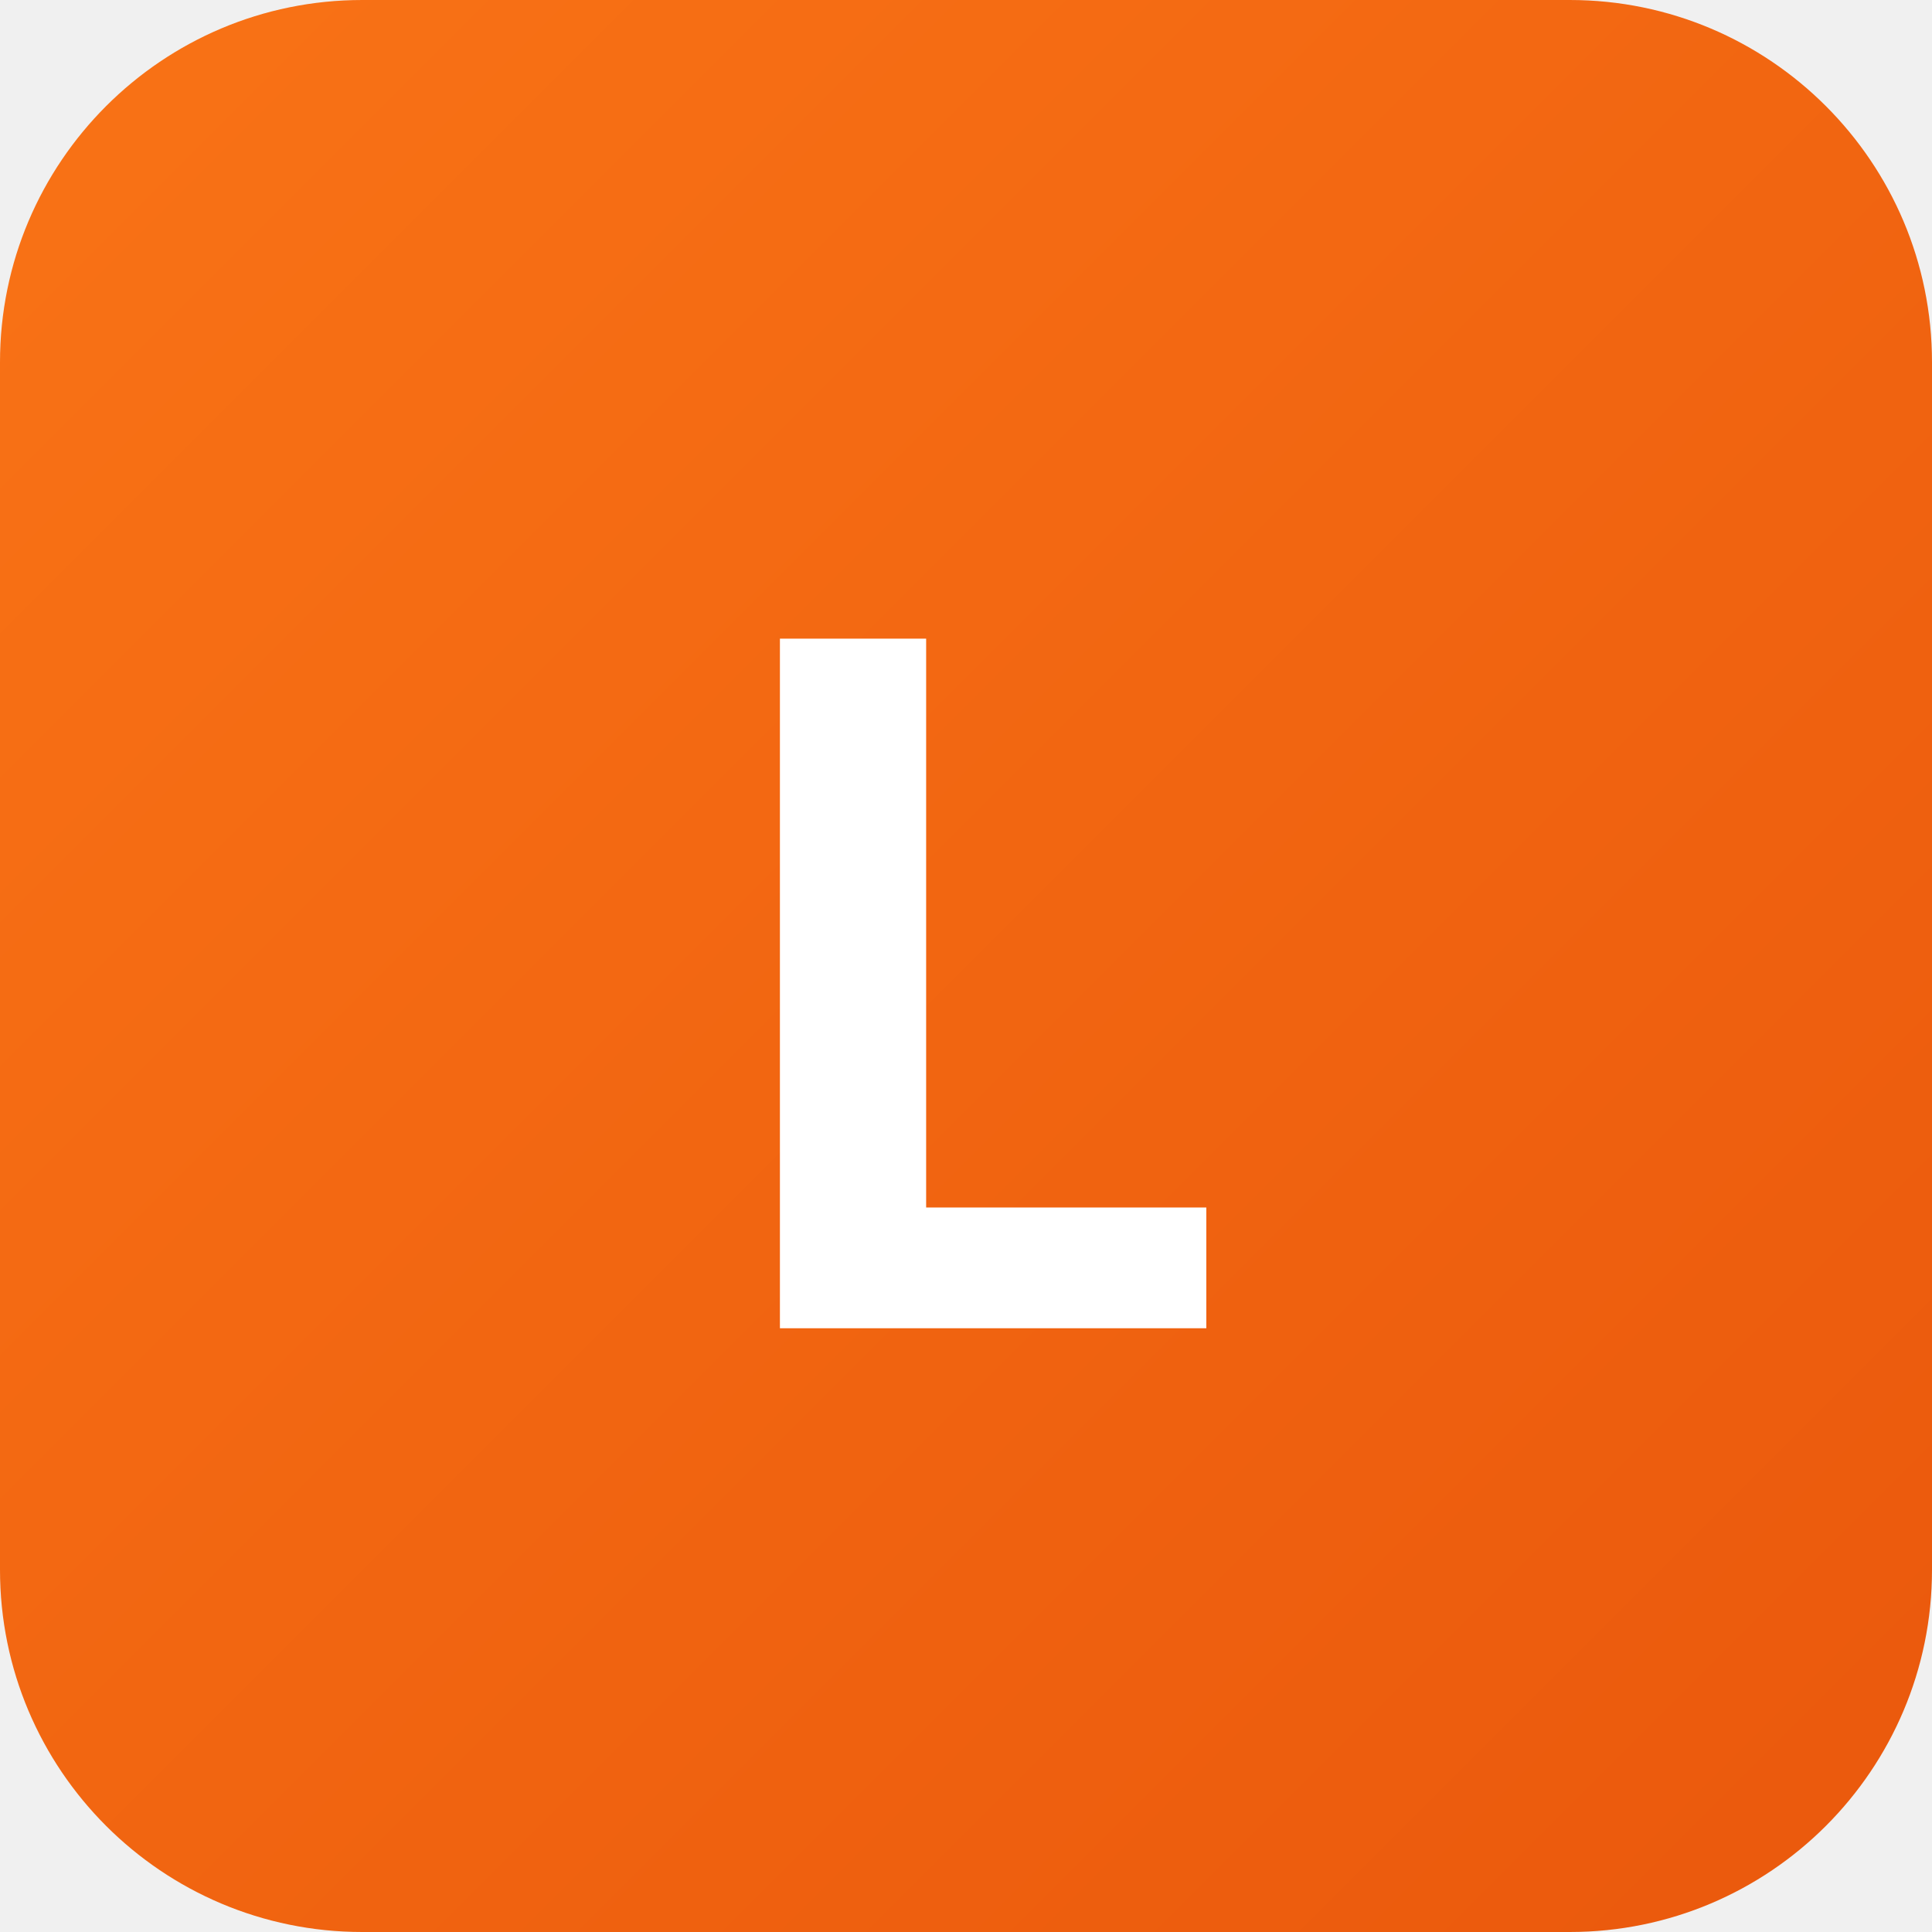
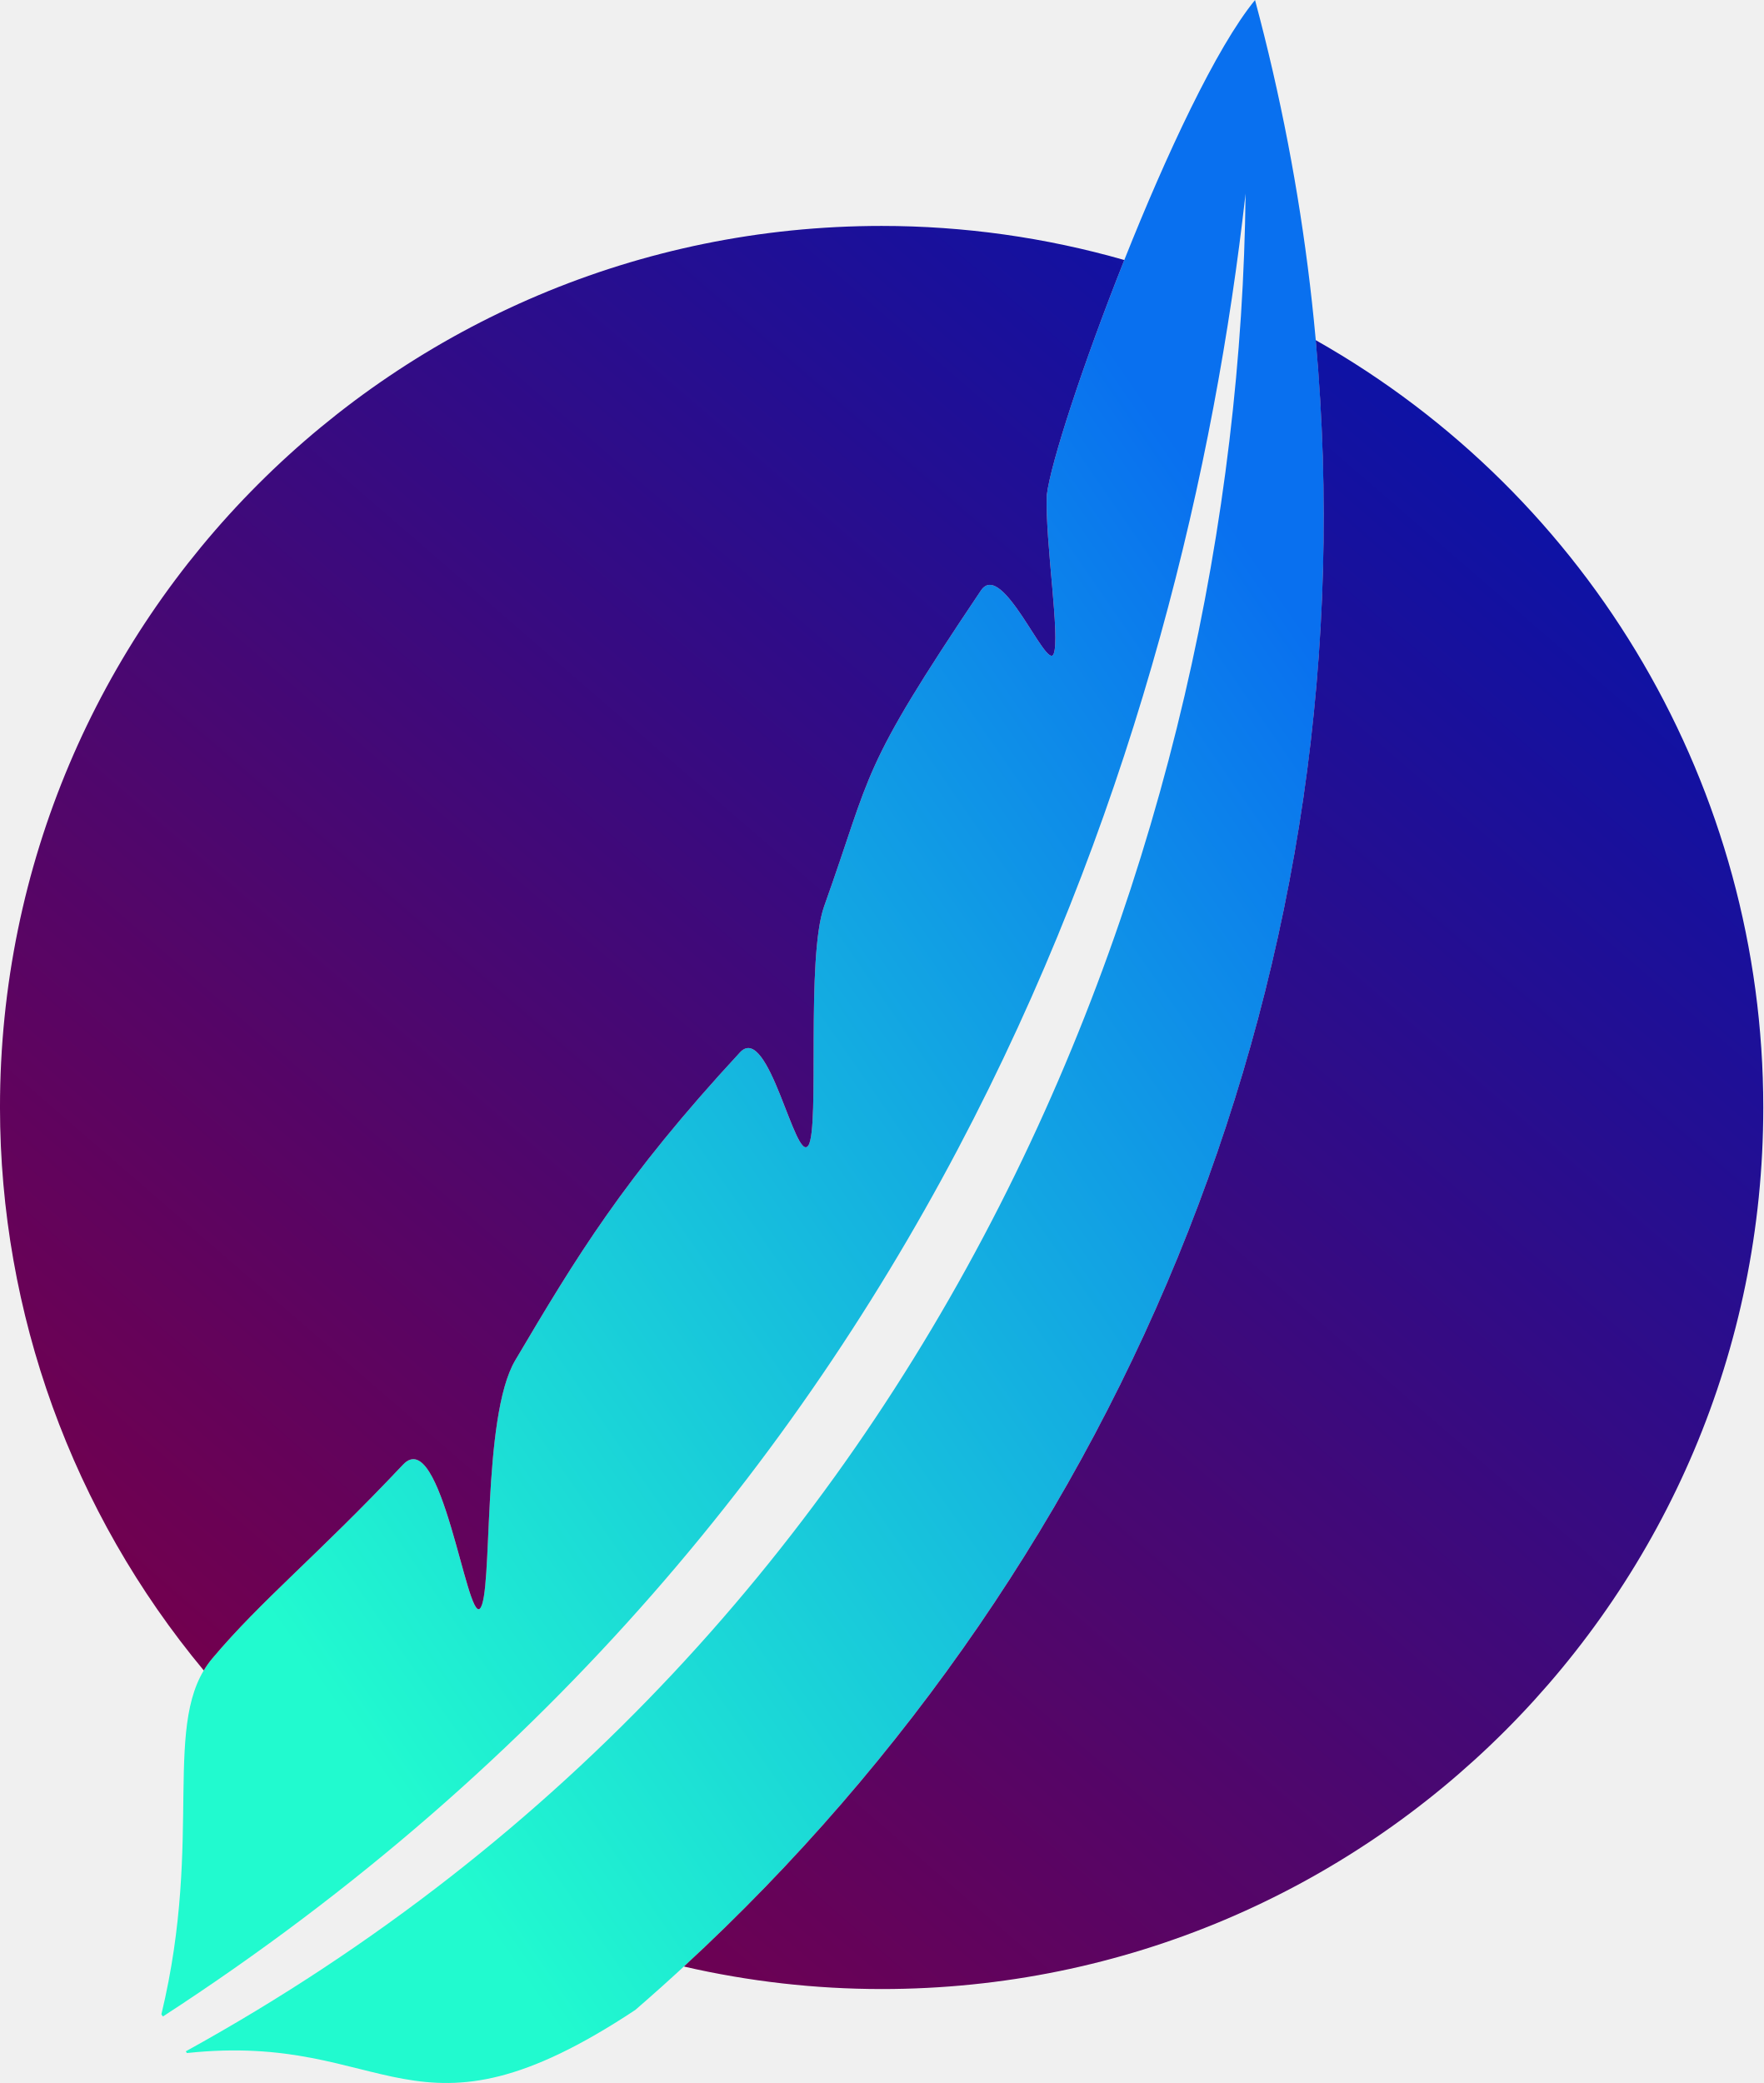
- <svg xmlns="http://www.w3.org/2000/svg" viewBox="0 0 32 32" width="32" height="32">
+ <svg xmlns="http://www.w3.org/2000/svg" xmlns:xlink="http://www.w3.org/1999/xlink" version="1.1" viewBox="39.31 0 433.4 512.01">
  <defs>
-     <linearGradient id="grad" x1="0%" y1="0%" x2="100%" y2="100%">
-       <stop offset="0%" stop-color="#f97316" />
-       <stop offset="100%" stop-color="#ea580c" />
+     <linearGradient id="linearGradient22708">
+       <stop stop-color="#21facf" offset="0" />
+       <stop stop-color="#0970ef" offset="1" />
    </linearGradient>
+     <linearGradient id="linearGradient6949" x1="68.454" x2="198.59" y1="246.73" y2="96.35" gradientTransform="translate(-5.754,-56.594)" gradientUnits="userSpaceOnUse">
+       <stop stop-color="#72004e" offset="0" />
+       <stop stop-color="#0015b1" offset="1" />
+     </linearGradient>
+     <linearGradient id="linearGradient22718" x1="56.735" x2="155.2" y1="246.96" y2="58.575" gradientUnits="userSpaceOnUse">
+       <stop stop-color="#4f00da" offset="0" />
+       <stop stop-color="#e5311b" offset="1" />
+     </linearGradient>
+     <linearGradient id="linearGradient23463" x1="68.454" x2="198.59" y1="246.73" y2="96.35" gradientUnits="userSpaceOnUse" xlink:href="#linearGradient22708" />
+     <linearGradient id="linearGradient903" x1="54.478" x2="192.1" y1="247.56" y2="9.809" gradientTransform="matrix(.87923 0 0 .87923 -9.551 48.787)" gradientUnits="userSpaceOnUse">
+       <stop stop-color="#dc180d" offset="0" />
+       <stop stop-color="#f96e20" offset=".5" />
+       <stop stop-color="#f4ce41" offset="1" />
+     </linearGradient>
+     <linearGradient id="linearGradient918" x1="39.468" x2="154.99" y1="204.22" y2="124.47" gradientUnits="userSpaceOnUse" xlink:href="#linearGradient22708" />
  </defs>
-   <rect width="32" height="32" rx="6" fill="url(#grad)" />
-   <text x="16" y="22" text-anchor="middle" fill="white" font-family="system-ui,sans-serif" font-size="16" font-weight="600">L</text>
+   <g transform="matrix(2.473 0 0 2.473 -4.8978 -4.8812)">
+     <path transform="translate(-5.5496,-57.412)" d="m148.16 59.393c-7.71 9.399-19.951 42.888-20.696 49.204-0.17 4.674 1.373 14.231 0.672 15.805-0.719 1.613-5.117-9.446-7.215-6.327-12.219 18.168-10.7 17.731-15.582 31.378-1.836 5.131-0.424 21.99-1.567 23.773-1.273 1.987-3.962-12.31-6.806-9.236-11.603 12.54-16.279 20.379-22.336 30.607-3.359 5.673-2.182 23.33-3.506 24.674-1.302 1.321-3.857-18.326-7.644-14.309-8.519 9.038-14.054 13.441-18.946 19.252-5.198 6.174-0.783 17.584-5.067 35.383l0.145 0.221c77.447-50.308 101.52-127.16 107.61-181.19-0.681 63.93-29.41 142.78-105.33 184.65l0.113 0.171c20.241-2.181 22.307 10.458 44.562-4.284 55.792-48.277 81.856-124.29 61.593-199.78z" display="none" fill="url(#linearGradient903)" />
+     <path transform="translate(-5.5498,-57.412)" d="m148.16 59.393c-7.71 9.399-19.951 42.888-20.696 49.204-0.17 4.674 1.373 14.231 0.672 15.805-0.719 1.613-5.117-9.446-7.215-6.327-12.219 18.168-10.7 17.731-15.582 31.378-1.836 5.131-0.424 21.99-1.567 23.773-1.273 1.987-3.962-12.31-6.806-9.236-11.603 12.54-16.279 20.379-22.336 30.607-3.359 5.673-2.182 23.33-3.506 24.674-1.302 1.321-3.857-18.326-7.644-14.309-8.519 9.038-14.054 13.441-18.946 19.252-5.198 6.174-0.783 17.584-5.067 35.383l0.145 0.221c77.447-50.308 101.52-127.16 107.61-181.19-0.681 63.93-29.41 142.78-105.33 184.65l0.113 0.171c20.241-2.181 22.307 10.458 44.562-4.284 55.792-48.277 81.856-124.29 61.593-199.78z" fill="url(#linearGradient918)" />
+     <g transform="translate(0 2.0218e-5)">
+       <path transform="translate(-5.7543,-56.594)" d="m111.25 81.024c-48.394-1.5e-5 -87.625 39.231-87.625 87.625 0.017 20.443 7.182 40.236 20.253 55.954 0.252-0.422 0.536-0.824 0.858-1.206 4.892-5.81 10.427-10.214 18.946-19.252 3.787-4.018 6.341 15.63 7.644 14.309 1.324-1.344 0.147-19.001 3.506-24.674 6.056-10.228 10.733-18.067 22.336-30.607 2.844-3.074 5.533 11.223 6.806 9.236 1.142-1.782-0.269-18.641 1.566-23.773 4.882-13.647 3.363-13.21 15.582-31.378 2.098-3.119 6.496 7.94 7.215 6.327 0.701-1.573-0.842-11.131-0.672-15.805 0.372-3.15 3.604-13.059 7.705-23.367-7.843-2.247-15.962-3.388-24.12-3.389zm43.142 11.356c5.566 61.595-18.426 120.7-62.796 161.65 6.446 1.486 13.04 2.237 19.655 2.239 48.394 1e-5 87.625-39.231 87.625-87.625-3.1e-4 -31.581-16.995-60.719-44.484-76.268z" display="none" fill="url(#linearGradient22718)" />
+       <path transform="translate(-5.754,-56.594)" d="m111.25 81.024c-48.394-1.5e-5 -87.625 39.231-87.625 87.625 0.017 20.443 7.182 40.236 20.253 55.954 0.252-0.422 0.536-0.824 0.858-1.206 4.892-5.81 10.427-10.214 18.946-19.252 3.787-4.018 6.341 15.63 7.644 14.309 1.324-1.344 0.147-19.001 3.506-24.674 6.056-10.228 10.733-18.067 22.336-30.607 2.844-3.074 5.533 11.223 6.806 9.236 1.142-1.782-0.269-18.641 1.566-23.773 4.882-13.647 3.363-13.21 15.582-31.378 2.098-3.119 6.496 7.94 7.215 6.327 0.701-1.573-0.842-11.131-0.672-15.805 0.372-3.15 3.604-13.059 7.705-23.367-7.843-2.247-15.962-3.388-24.12-3.389zm43.142 11.356c5.566 61.595-18.426 120.7-62.796 161.65 6.446 1.486 13.04 2.237 19.655 2.239 48.394 1e-5 87.625-39.231 87.625-87.625-3.1e-4 -31.581-16.995-60.719-44.484-76.268z" display="none" fill="url(#linearGradient23463)" />
+       <path d="m105.5 24.43c-48.394-1.5e-5 -87.625 39.231-87.625 87.625 0.017 20.443 7.182 40.236 20.253 55.954 0.252-0.422 0.536-0.824 0.858-1.206 4.892-5.81 10.427-10.214 18.946-19.252 3.787-4.018 6.341 15.63 7.644 14.309 1.324-1.344 0.147-19.001 3.506-24.674 6.056-10.228 10.733-18.067 22.336-30.607 2.844-3.074 5.533 11.223 6.806 9.236 1.142-1.782-0.269-18.641 1.566-23.773 4.882-13.647 3.363-13.21 15.582-31.378 2.098-3.119 6.496 7.94 7.215 6.327 0.701-1.573-0.842-11.131-0.672-15.805 0.372-3.15 3.604-13.059 7.705-23.367-7.843-2.247-15.962-3.388-24.12-3.389zm43.142 11.356c5.566 61.595-18.426 120.7-62.796 161.65 6.446 1.486 13.04 2.237 19.655 2.239 48.394 1e-5 87.625-39.231 87.625-87.625-3.1e-4 -31.581-16.995-60.719-44.484-76.268z" fill="url(#linearGradient6949)" />
+     </g>
+   </g>
</svg>
